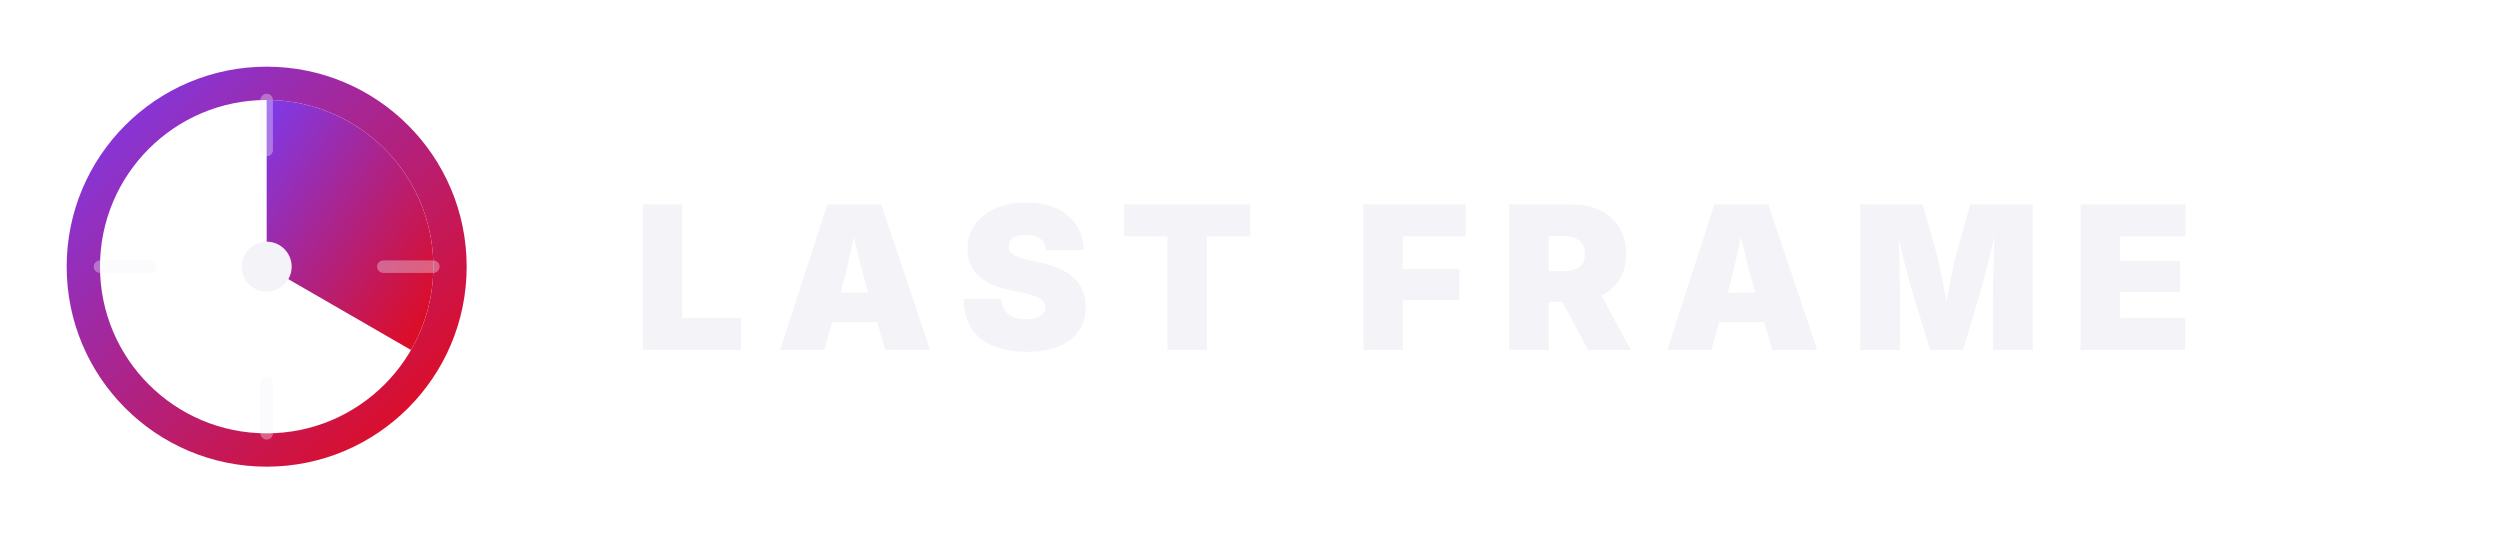
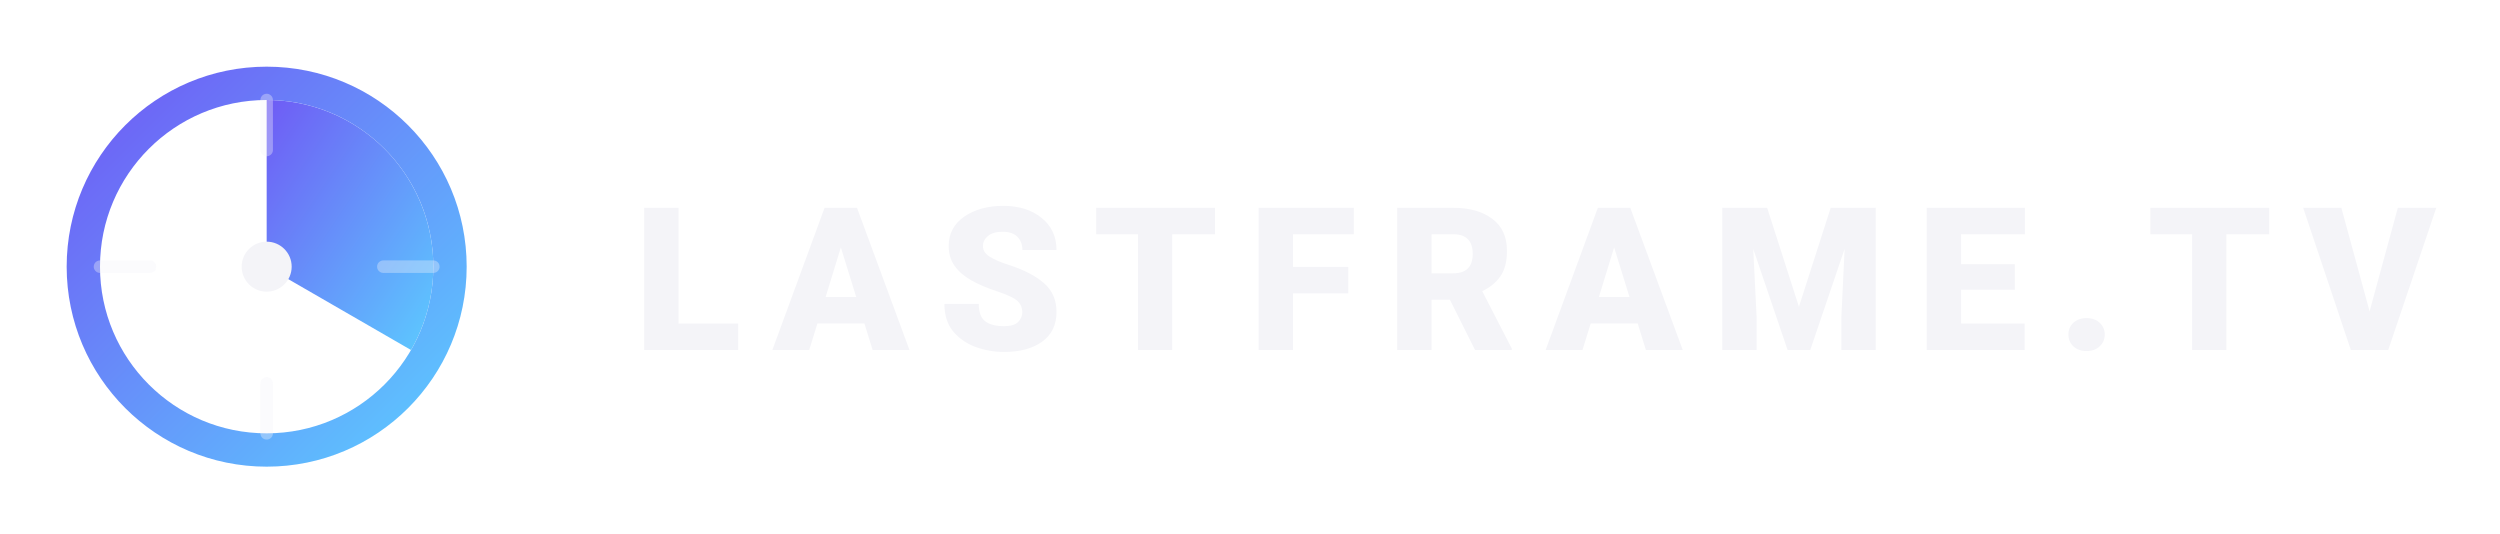
<svg xmlns="http://www.w3.org/2000/svg" viewBox="0 0 300 64" role="img" aria-labelledby="lf-title">
  <defs>
    <linearGradient id="lf-grad" x1="0" y1="0" x2="1" y2="1">
-       <stop offset="0" stop-color="#7c3aed" />
-       <stop offset="1" stop-color="#e50914" />
+       <stop offset="0" stop-color="#6f5bf5" />
+       <stop offset="1" stop-color="#5ccbff" />
    </linearGradient>
  </defs>
  <g>
    <path d="M32 32L32 12A20 20 0 0 1 49.32 42z" fill="url(#lf-grad)" />
    <path d="M10 32a22 22 0 1 0 44 0a22 22 0 1 0 -44 0z" fill="none" stroke="url(#lf-grad)" stroke-width="4" stroke-linejoin="round" stroke-linecap="round" />
    <path d="M32 12v6M32 46v6M12 32h6M46 32h6" fill="none" stroke="#f4f4f8" stroke-opacity="0.35" stroke-width="1.5" stroke-linecap="round" />
    <path d="M29 32a3 3 0 1 0 6 0a3 3 0 1 0 -6 0z" fill="#f4f4f8" />
  </g>
-   <text x="76" y="42" fill="#f4f4f8" font-family="Inter, system-ui, -apple-system, 'Segoe UI', Roboto, sans-serif" font-size="24" font-weight="900" letter-spacing="3.5">LAST FRAME</text>
+   <text x="76" y="42" fill="#f4f4f8" font-family="Gabarito, system-ui, -apple-system, 'Segoe UI', Roboto, sans-serif" font-size="24" font-weight="900" letter-spacing="3.5">LASTFRAME.TV</text>
</svg>
